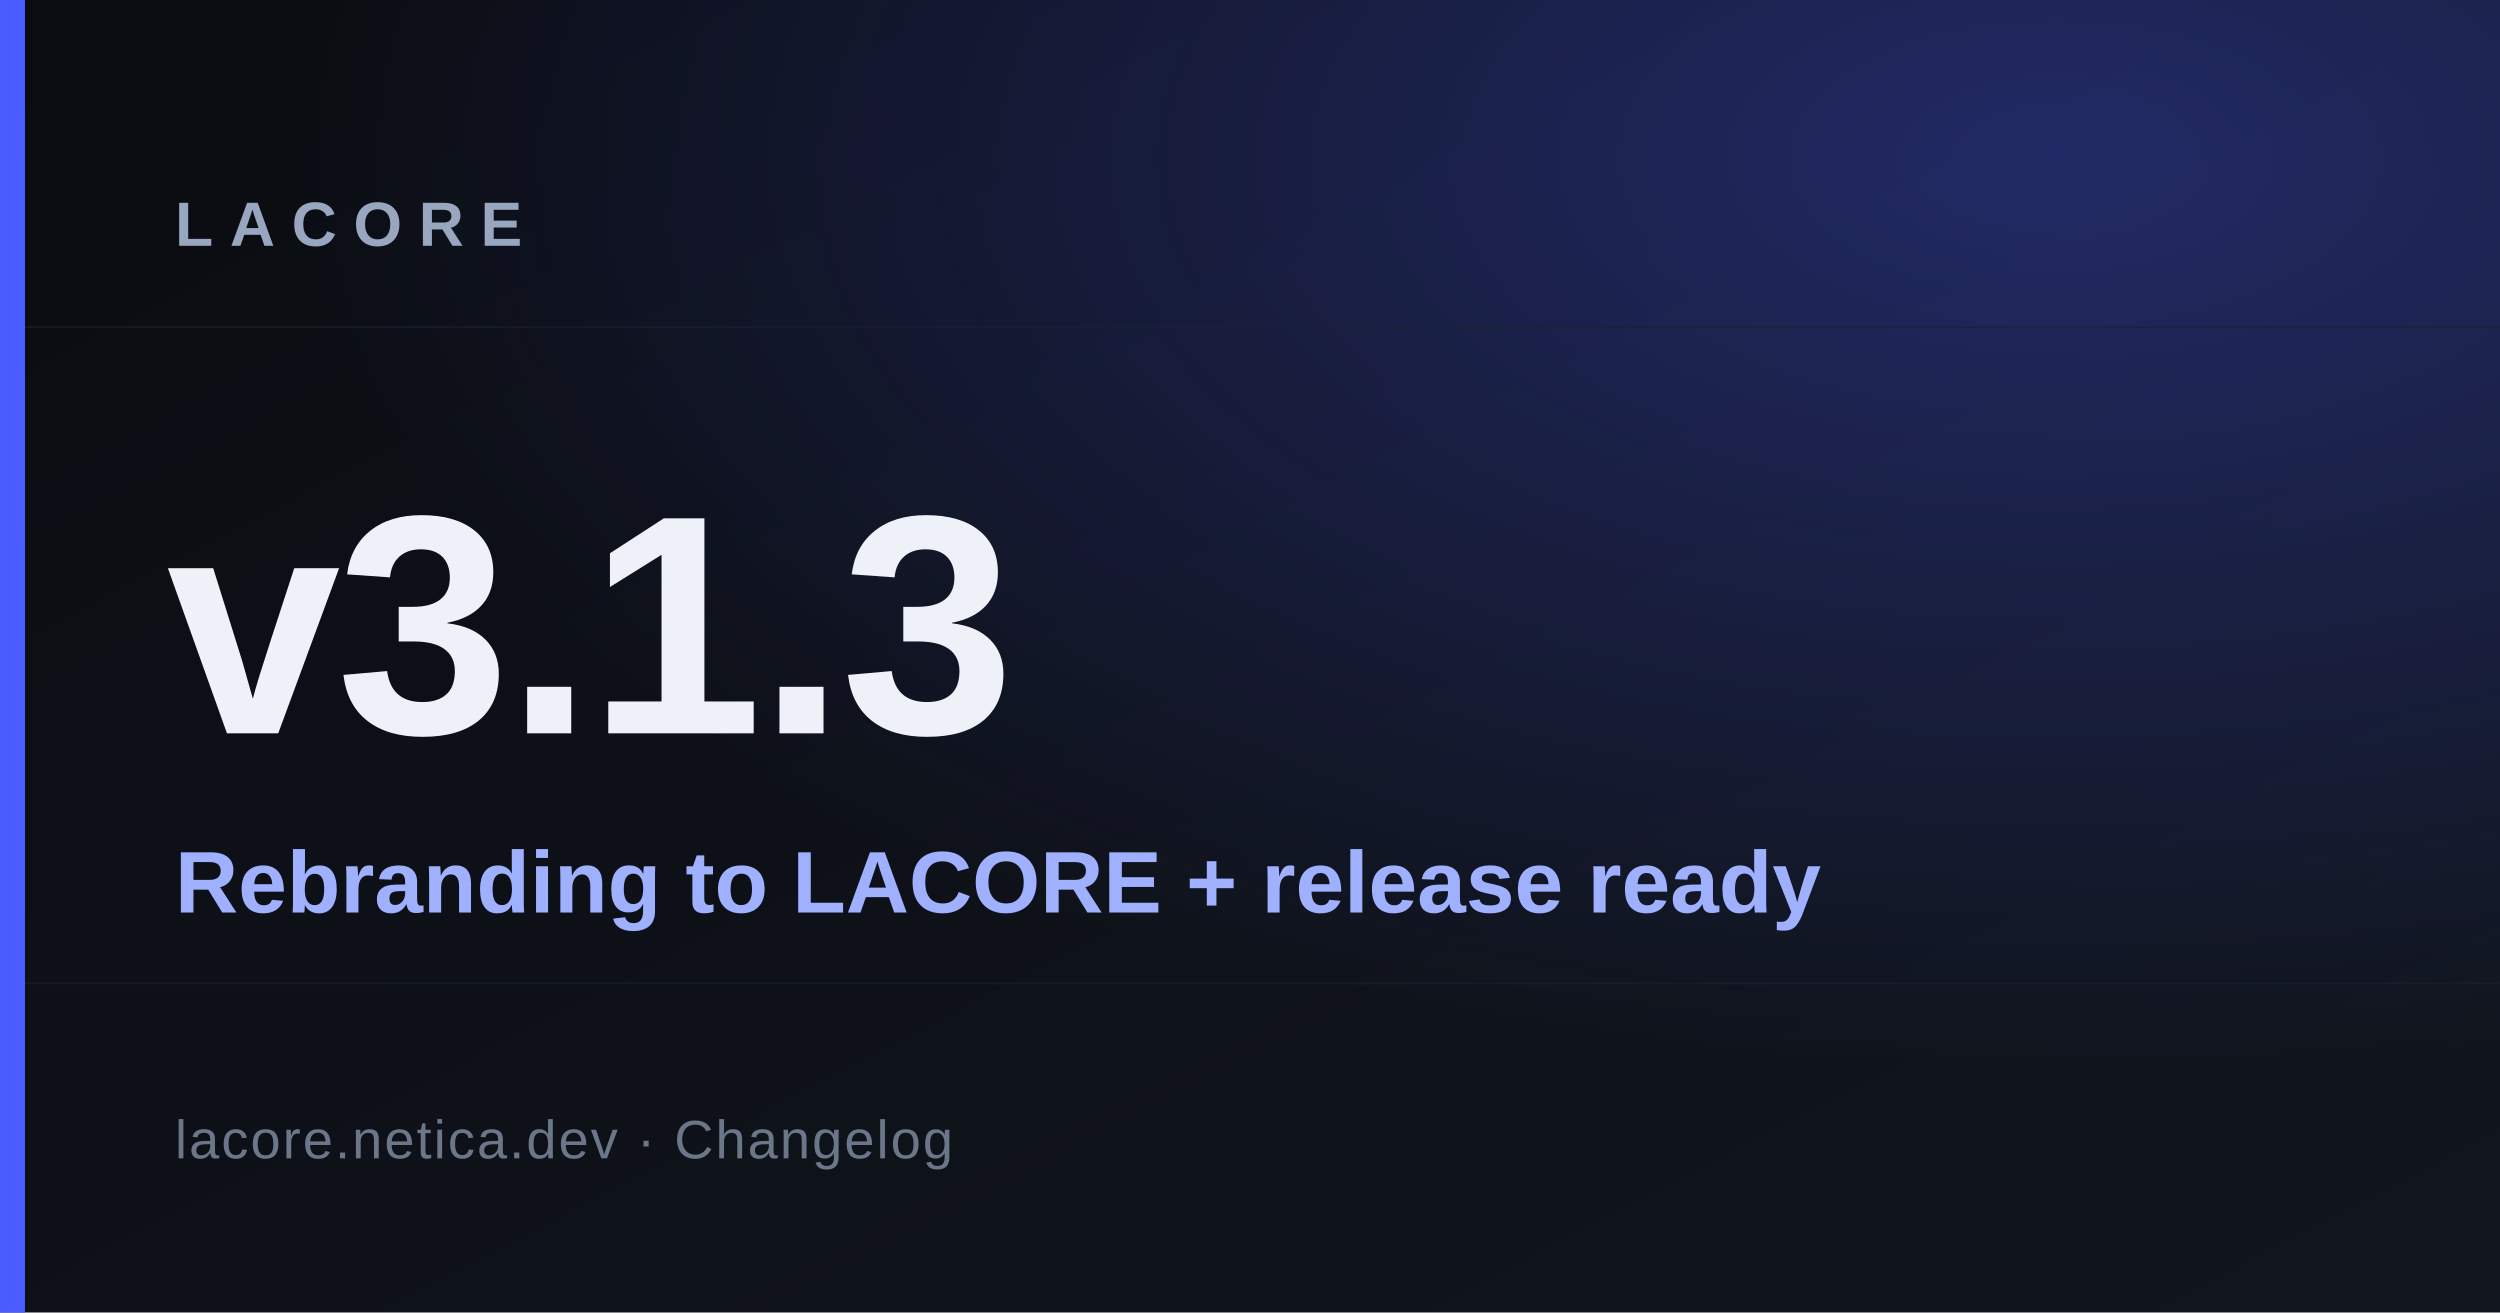
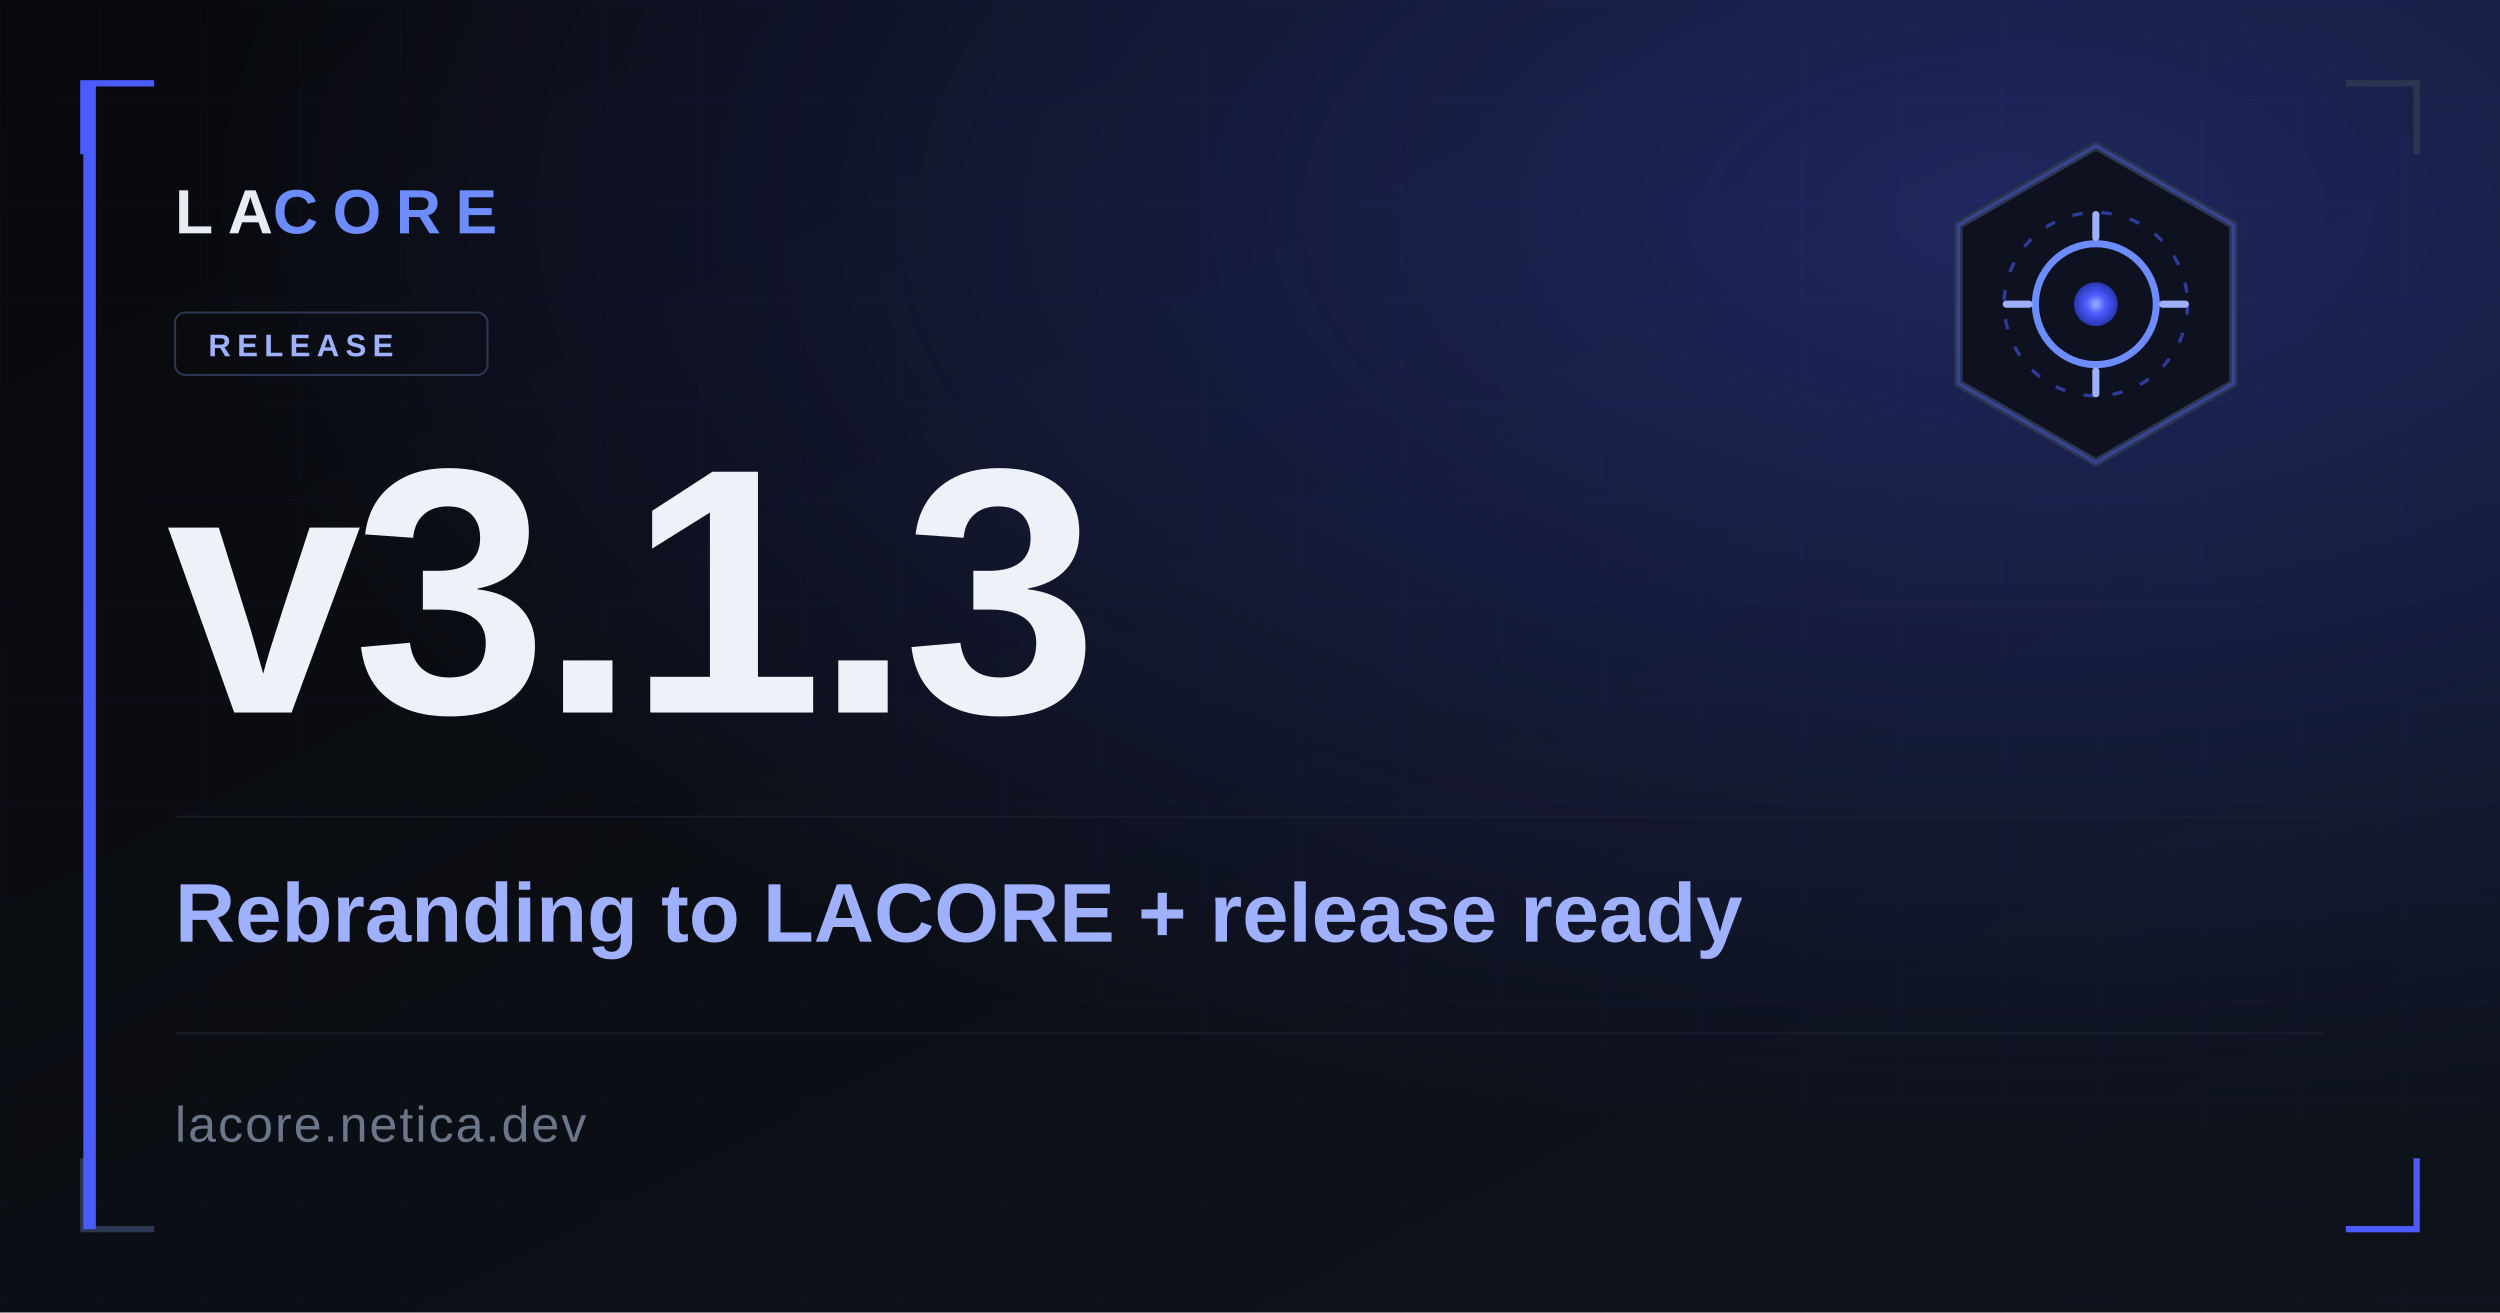
- <svg xmlns="http://www.w3.org/2000/svg" viewBox="0 0 1200 630" font-family="Segoe UI, system-ui, -apple-system, Arial, sans-serif">
+ <svg xmlns="http://www.w3.org/2000/svg" viewBox="0 0 1200 630" font-family="'Chakra Petch', 'Segoe UI', system-ui, -apple-system, Arial, sans-serif">
  <defs>
    <linearGradient id="bg" x1="0" y1="0" x2="1" y2="1">
-       <stop offset="0" stop-color="#0a0c11" />
-       <stop offset="1" stop-color="#11161e" />
+       <stop offset="0" stop-color="#08090c" />
+       <stop offset="1" stop-color="#0e131c" />
    </linearGradient>
-     <radialGradient id="glow" cx="0.82" cy="0.12" r="0.7">
-       <stop offset="0" stop-color="#4a5cff" stop-opacity="0.34" />
+     <radialGradient id="glow" cx="0.8" cy="0.16" r="0.72">
+       <stop offset="0" stop-color="#4a5cff" stop-opacity="0.32" />
      <stop offset="1" stop-color="#4a5cff" stop-opacity="0" />
    </radialGradient>
+     <radialGradient id="core" cx="0.5" cy="0.5" r="0.5">
+       <stop offset="0" stop-color="#9fb0ff" />
+       <stop offset="0.45" stop-color="#4a5cff" />
+       <stop offset="1" stop-color="#2a35b0" />
+     </radialGradient>
+     <pattern id="grid" width="48" height="48" patternUnits="userSpaceOnUse">
+       <path d="M48 0H0V48" fill="none" stroke="#4a5cff" stroke-opacity="0.05" stroke-width="1" />
+     </pattern>
  </defs>
  <rect width="1200" height="630" fill="url(#bg)" />
+   <rect width="1200" height="630" fill="url(#grid)" />
  <rect width="1200" height="630" fill="url(#glow)" />
-   <g stroke="#1a2131" stroke-width="1" opacity="0.55">
-     <line x1="0" y1="157" x2="1200" y2="157" />
-     <line x1="0" y1="472" x2="1200" y2="472" />
+   <g stroke="#4a5cff" stroke-width="3" fill="none">
+     <path d="M40 74 V40 H74" />
+     <path d="M1160 556 V590 H1126" />
  </g>
-   <rect x="0" y="0" width="12" height="630" fill="#4a5cff" />
-   <text x="84" y="118" fill="#98a6c0" font-size="30" font-weight="700" letter-spacing="8">LACORE</text>
-   <text x="80" y="352" fill="#eef2f8" font-size="150" font-weight="800" letter-spacing="-2">v3.1.3</text>
-   <text x="84" y="438" fill="#9fb0ff" font-size="42" font-weight="600">Rebranding to LACORE + release ready</text>
-   <text x="84" y="556" fill="#6b7689" font-size="26" font-weight="500" letter-spacing="1">lacore.netica.dev  ·  Changelog</text>
+   <g stroke="#2c3650" stroke-width="3" fill="none">
+     <path d="M1160 74 V40 H1126" />
+     <path d="M40 556 V590 H74" />
+   </g>
+   <rect x="40" y="40" width="6" height="550" fill="#4a5cff" />
+   <g transform="translate(1006 150)">
+     <g transform="translate(-90 -90)">
+       <polygon points="90,10 156,48 156,124 90,162 24,124 24,48" fill="#0e1220" stroke="#2c3650" stroke-width="4" stroke-linejoin="round" />
+       <polygon points="90,10 156,48 156,124 90,162 24,124 24,48" fill="none" stroke="#4a5cff" stroke-width="1.5" stroke-linejoin="round" opacity="0.4" />
+       <circle cx="90" cy="86" r="44" fill="none" stroke="#4a5cff" stroke-width="1.6" stroke-dasharray="5 9" opacity="0.55" />
+       <circle cx="90" cy="86" r="29" fill="none" stroke="#6c8cff" stroke-width="3.4" />
+       <circle cx="90" cy="86" r="10.5" fill="url(#core)" />
+       <g stroke="#9fb0ff" stroke-width="3.4" stroke-linecap="round">
+         <line x1="90" y1="43" x2="90" y2="54" />
+         <line x1="90" y1="118" x2="90" y2="129" />
+         <line x1="47" y1="86" x2="58" y2="86" />
+         <line x1="122" y1="86" x2="133" y2="86" />
+       </g>
+     </g>
+   </g>
+   <g stroke="#1a2131" stroke-width="1" opacity="0.7">
+     <line x1="84" y1="392" x2="1116" y2="392" />
+     <line x1="84" y1="496" x2="1116" y2="496" />
+   </g>
+   <text x="84" y="112" fill="#e7ecf5" font-size="30" font-weight="700" letter-spacing="7">LA<tspan fill="#6c8cff">CORE</tspan>
+   </text>
+   <g>
+     <rect x="84" y="150" width="150" height="30" rx="5" fill="none" stroke="#2c3650" />
+     <text x="100" y="171" fill="#9fb0ff" font-size="15" font-weight="700" letter-spacing="3">RELEASE</text>
+   </g>
+   <text x="80" y="342" fill="#eef2f8" font-size="168" font-weight="700" letter-spacing="-4">v3.1.3</text>
+   <text x="84" y="452" fill="#9fb0ff" font-size="40" font-weight="600">Rebranding to LACORE + release ready</text>
+   <text x="84" y="548" fill="#6b7689" font-size="24" font-weight="500" letter-spacing="1">lacore.netica.dev</text>
+   <text x="1116" y="548" fill="#4d5872" font-size="22" font-weight="500" letter-spacing="2" text-anchor="end" />
</svg>
